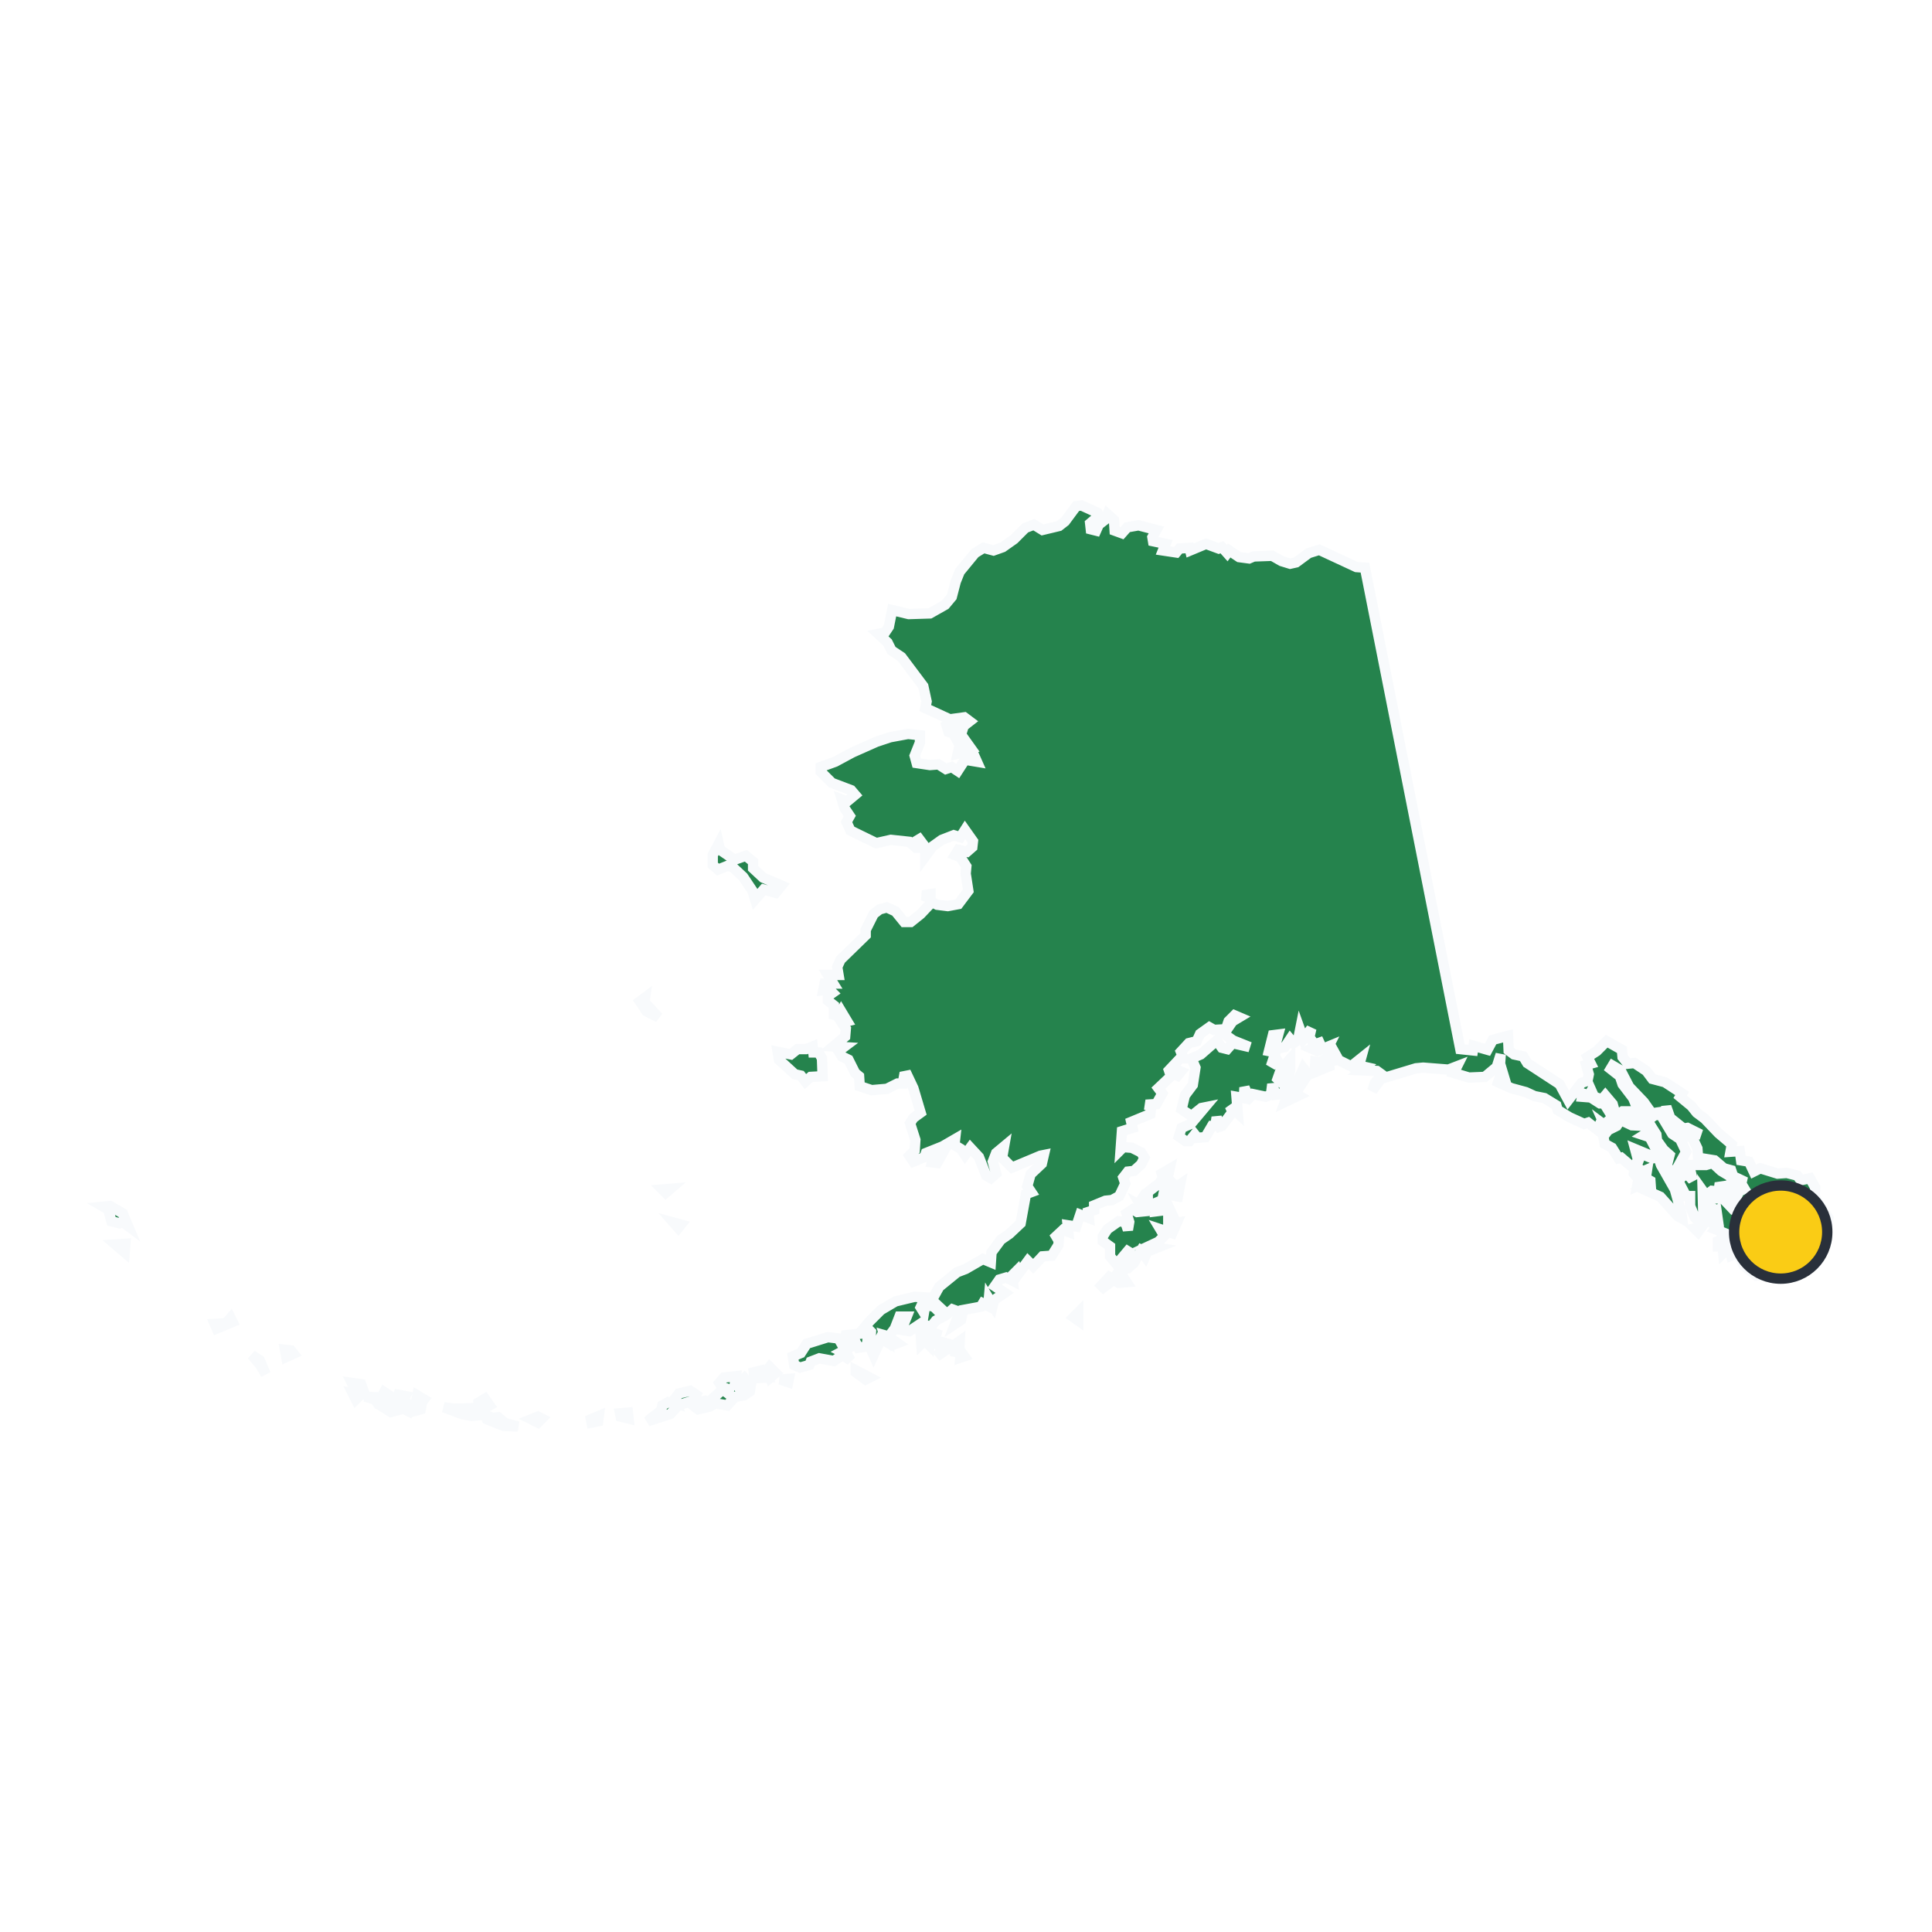
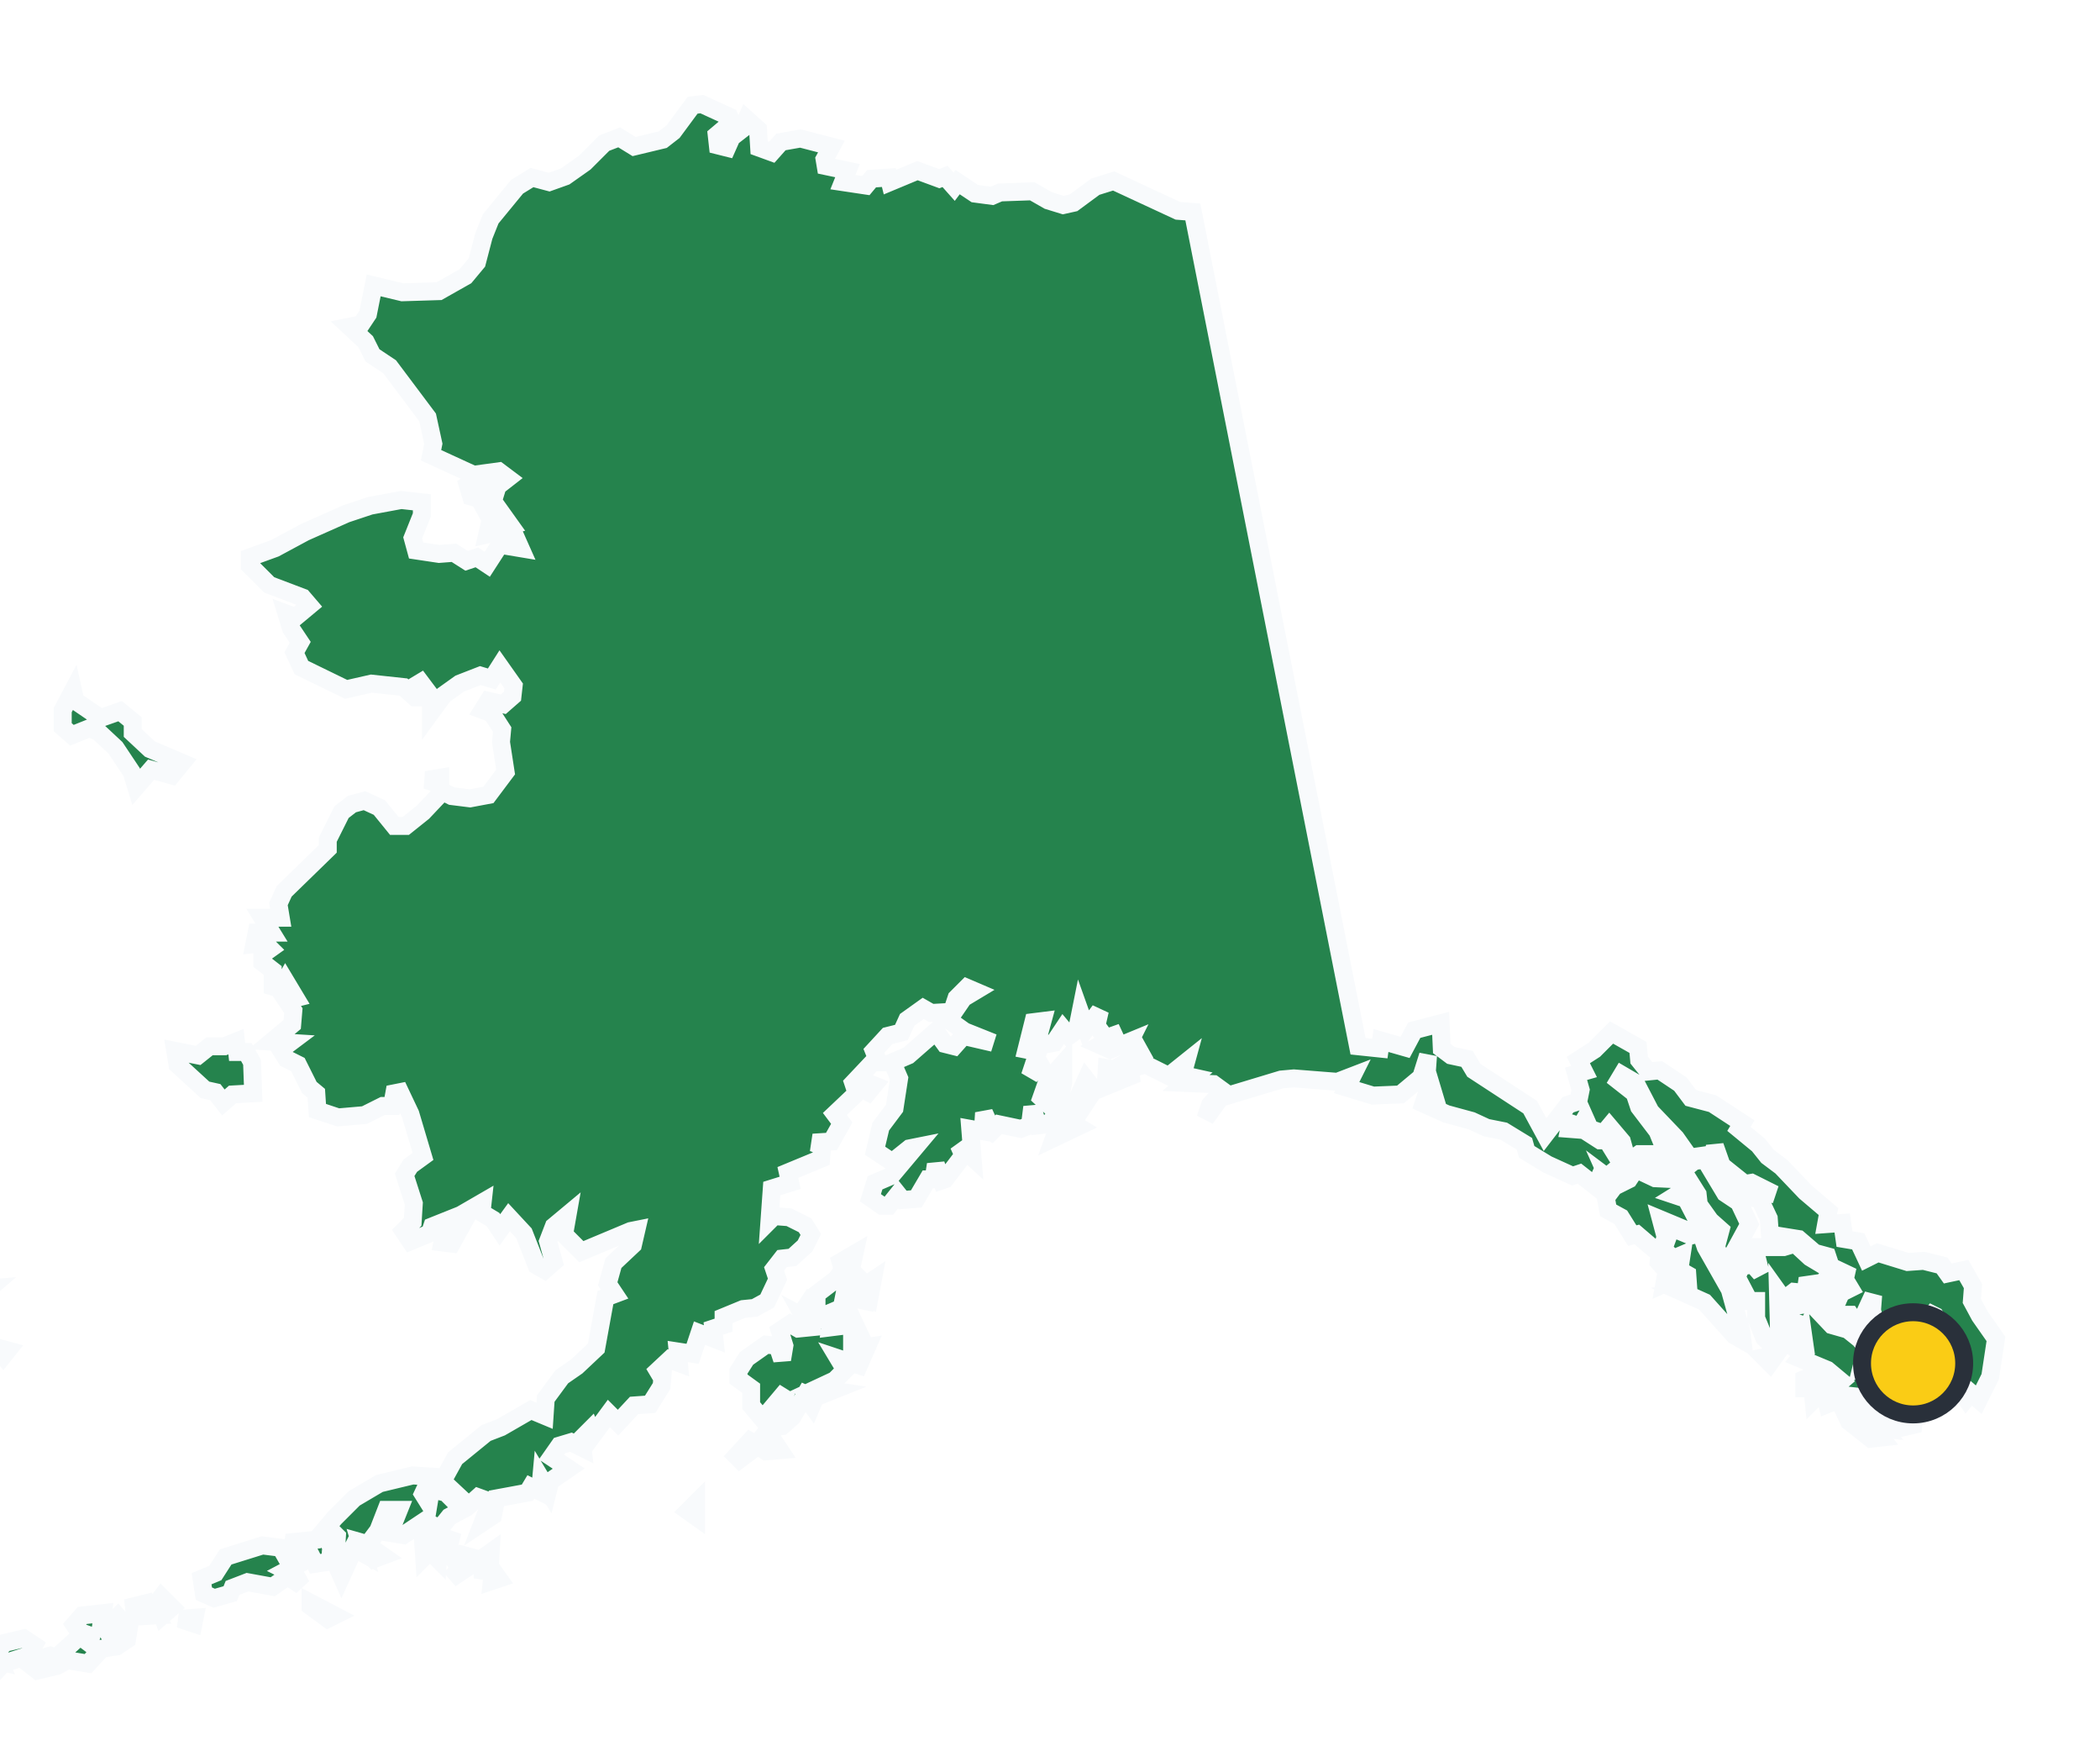
- <svg xmlns="http://www.w3.org/2000/svg" viewBox="-73.230 388.670 291.760 291.760">
+ <svg xmlns="http://www.w3.org/2000/svg" viewBox="28.931 455.930 183.039 152.539">
  <path fill="#25834d" stroke="#f8fafc" stroke-width="1.563" d="M104.2,551.6L104.6,550.3L105.1,550.5ZM99.1,569.9L99.5,569.3L100.1,569.7L100.1,568.7L101.8,567.4L102.4,566.6L102.2,565.9L103.4,565.2L102.9,567.5L103.5,567L104.4,567.9L105,567.5L104.7,569.1L103.7,568.6L103.9,569.2L102.5,568.9L102.3,569.9L100.9,570.5ZM95.1,582L96.3,581.4L96.9,582.3L95.7,582.4ZM93.3,575.4L94,574.3L95.7,573.1L96.7,573.2L97.1,574.4L97.3,573.2L96.9,571.9L97.8,571.3L98.5,571.7L99.5,571.6L99,570.7L100.5,571.5L99.7,570.7L101.4,570.9L101.3,571.6L102.1,571.5L103.1,570.6L103.9,572.3L103.2,572.1L103.2,573.5L104.5,573.3L103.8,574.9L102,574.3L102.6,575.3L101.7,576.2L100.2,576.9L101.5,577.1L100,577.7L99.7,578.4L99.2,577.7L99.5,576.8L98,579.4L97.1,580.2L96,580.4L97.3,578.8L96.8,578.7L97.5,577.1L95.4,579.6L94.4,578.4L94.4,576.9L93.3,576.1ZM93.1,582.8L94.3,581.5L95,581.9L93.4,583.1ZM88.9,587.6L89.6,586.9L89.6,588.1ZM71.8,593.7L71.9,592.8L72.4,593.5ZM71,591.7L71.7,591.2L71.6,592.9L71,592.8ZM68.2,593.5L69,592.6L68.6,592L69.2,591.4L70.3,591.7L70,592.3ZM65.8,590.1L66.5,589.5L68.2,590.1L68,590.9L67.2,590.1L67.1,591.8L66.4,591.1L65.9,591.6ZM67.5,564.2L67.7,563.3L69.3,562.5L68.3,564.3ZM60.9,591.2L61.3,590.8L62.3,591.5L61.5,591.8ZM58.3,592.4L59.2,592.2L58.7,593.3ZM66.1,523.9L67.3,523.7L67.3,524.3ZM56,595.9L56,595.6L58.1,596.7L57.5,597ZM44.6,597L45.9,596.9L45.8,597.4ZM42.7,595.5L43,595.1L43.9,596L43.1,596.7ZM40.6,595.9L41.8,595.6L42.5,596.7L40.7,596.8ZM44.2,547.5L46.2,547.9L47.2,547.1L48.5,547.1L49.5,546.7L49.6,547.6L50.4,547.6L50.9,548.5L51,551.2L49.2,551.3L48.4,552L47.7,551.1L46.8,550.9L44.4,548.7ZM31.3,600.8L33.3,600.2L33.8,600.4L35.9,598.5L36.7,599.1L36.9,598.5L35.8,598.1L35.4,597.5L36.1,596.7L37.9,596.5L37.8,597.2L38.5,597.5L39.2,596.8L39.8,597.5L38,598.9L40.1,598.2L40,598.8L39.1,599.4L37.8,599.6L36.6,600.9L34.8,600.6L33.9,601.1L32.2,601.5ZM50.7,504.5L52.9,503.7L55.5,502.3L59.1,500.7L61.2,500L63.9,499.5L65.7,499.7L65.7,500.8L64.9,502.8L65.2,503.9L67.2,504.2L68.5,504.1L69.6,504.8L70.5,504.5L71.4,505.1L72.5,503.4L74.3,503.7L73.9,502.8L72.7,502.2L71.4,502.5L71.7,501.2L70.7,499.4L70,499.2L69.7,498.2L70.7,497.6L71.5,499L71.2,500.1L72.6,501.9L73.4,501.7L71.9,499.6L72.3,498.3L73.2,497.6L72.4,497L70.2,497.3L66.5,495.6L66.7,494.6L66.2,492.3L62.9,487.9L61.4,486.9L60.8,485.7L59.4,484.4L60.4,484.2L61,483.3L61.5,480.8L64,481.4L67.2,481.3L69.5,480L70.5,478.8L71.1,476.5L71.7,475L74,472.2L75.3,471.4L76.8,471.8L78.2,471.3L79.9,470.1L81.6,468.4L82.9,467.9L84.2,468.7L86.7,468.1L87.6,467.4L89.3,465.1L90.1,465L92.5,466.1L92.7,466.6L91.4,467.7L91.5,468.6L92.3,468.8L92.7,467.9L93.6,467.2L94,466.3L95,467.2L95.1,468.8L96.2,469.2L97,468.3L98.7,468L101.4,468.7L100.8,469.8L100.9,470.4L102.8,470.8L102.4,471.8L104.4,472.1L104.9,471.5L106.4,471.4L106.5,471.8L108.9,470.8L110.8,471.5L111.3,471.3L112.1,472.2L112.4,471.8L113.9,472.8L115.4,473L116.1,472.7L118.9,472.6L120.3,473.4L121.6,473.8L122.5,473.6L124.4,472.2L126,471.7L131.6,474.3L132.9,474.4L147.3,547.1L149.2,547.3L149.3,546.6L151.4,547.2L152.2,545.7L154.5,545.1L154.6,547.3L155.4,547.9L156.8,548.2L157.4,549.2L162.3,552.4L163.6,554.8L165.6,552.2L166.5,551.9L166.7,550.9L166.3,549.5L167,549.3L166.5,548.3L167.9,547.4L169.4,545.9L171.7,547.2L171.8,548.3L172.6,549.3L173.6,549.2L175.4,550.4L176.3,551.6L178.2,552.1L180.8,553.8L180.5,554.3L182.2,555.7L183,556.7L184.2,557.6L186.3,559.8L188.3,561.5L188.1,562.6L189.5,562.5L189.7,563.9L190.9,564.1L191.6,565.6L192.6,565.1L195.2,565.9L196.6,565.8L198.2,566.2L198.7,566.9L200.1,566.6L200.9,568L200.8,569.3L201.5,570.6L202.9,572.6L202.4,575.9L201.4,577.9L200.7,577.3L200.3,577.8L198.4,575L199.1,573.9L198.5,572.1L197.6,570.6L196.8,570.2L198.1,571.9L198.4,574.2L198.1,575.1L196.9,575.2L195.4,574.7L194.4,573.7L194.6,572.7L194.1,570.7L194.1,572.6L193.6,573.1L193.9,574L192.8,573.7L192.3,572.9L192.5,571.7L192.1,570.1L192.2,568.8L191.6,570.1L192,570.8L191.1,571.8L190.2,570.5L189.2,570.5L188.9,569.7L189.4,568.6L190.2,568.2L189.6,567.2L190.4,567.2L188.5,566.3L188.2,565.4L187.1,565.1L185.7,563.9L183.2,563.5L183.1,562.1L182.3,560.4L181.5,560.3L181.4,559.6L183.6,560L181.6,559L181,559.1L179,557.5L178.4,555.8L178.3,556.5L176.2,556.8L175,555.1L172.8,552.8L171.5,550.3L170.3,549.6L170,550.1L171.4,551.2L171.8,552.4L173.4,554.5L174.7,557.7L173.3,557.4L172.7,556.5L171.8,556.5L170.8,557.2L170.3,555.4L169.2,554.1L168.7,554.7L167.5,554.3L167.1,553.4L166.7,554.1L165.8,553.8L165.7,554.3L167,554.4L168.4,555.3L169,555.3L170.3,557.4L169.1,558.4L168.4,558.4L168,559.3L166.6,558.2L166,558.4L163.8,557.4L162,556.3L161.8,555.6L160,554.5L158.5,554.2L157.2,553.6L155,553L153,552.1L153.3,551.2L153.9,551.3L153.3,549.3L153.4,547.9L152.8,549.8L151,551.3L148.6,551.4L146.3,550.7L146.8,549.7L145.5,550.2L141.7,549.9L140.6,550L135.3,551.6L134,553.4L134.4,552.2L135.2,551.3L135.8,551.2L134.7,550.4L132.3,550.3L132.9,549.8L132,549.6L132.3,548.5L130.8,549.7L128.8,548.7L128,548.9L128.8,547.8L127.4,548.9L127.5,549.7L125.3,550.6L125.4,549L126,549.1L128.4,547.8L127.9,546.9L126.9,547.7L127.4,546.7L125.7,547.4L124.8,547L126.7,545.9L125.3,546.4L124.5,545.3L124.8,544L123.6,545.6L123.1,544.2L122.8,545.7L122.1,546.2L121.6,545.6L120.8,546.8L119.2,547.1L119.8,544.9L119,545L118.4,547.4L119.4,547.6L118.7,549.7L119.6,548.7L120.3,549.9L119.7,551.6L121.1,552.9L120.3,553.9L119.4,554L118.9,552.4L118.7,554L117.9,554.3L116,553.9L114.9,555L115.2,554L114.7,552.9L114.6,554.5L113.5,554.3L113.7,556.8L112.5,555.7L112.9,556.6L111.3,558.7L111,558.8L110.5,557.4L110.3,558.7L109.8,558.7L108.8,560.4L107.6,560.5L107.2,560L106.4,561L105.8,561L104.8,560.3L105.2,559L106.6,558.4L108.7,555.9L108.2,556L106.7,557.2L105.2,556.2L105.7,554.1L106.9,552.5L107.3,549.9L106.7,548.5L108.1,547.9L110.5,545.8L111.3,546.9L112.1,547.1L112.9,546.2L115.5,546.8L113,545.8L111.6,544.8L112.9,542.9L113.9,542.3L113.2,542L112.3,542.9L111.9,544.1L110.1,544.2L109.4,543.8L108,544.8L107.5,545.9L106.3,546.2L105.1,547.5L105.5,548.5L105,548.5L103.3,550.3L103.6,551.2L101.7,553L102.3,553.8L101.4,555.4L99.8,555.5L100.6,555.8L100.5,556.9L97.6,558.1L97.8,559L96.2,559.5L96,562.3L96.4,561.9L97.7,562L99.1,562.7L99.6,563.5L99.1,564.5L98,565.5L97.1,565.6L96.4,566.5L96.7,567.4L95.8,569.3L94.7,569.9L93.7,570L92,570.7L92,571.4L91.1,571.7L91.2,572.6L89.9,572.1L89.3,573.9L88,573.7L88.1,574.7L87.3,574.4L85.8,575.8L86.7,575.5L86.6,576.7L85.6,578.3L84.2,578.4L82.8,579.9L82,579.1L80.6,581L80.4,580.5L79.6,581.3L79.7,582.1L78.7,581.6L77.7,581.9L77,582.9L78.5,583.9L76.9,585L76.7,585.8L76.1,584.8L76,585.9L75.2,585.5L74.9,586L72.2,586.5L71.9,588L71,588.6L71.7,586.8L70.6,586.4L69.6,587.3L68.1,588.1L67.3,589.1L65.9,588.5L64.1,589.7L62.9,589.5L63.7,587.5L62.6,587.5L61.9,589.3L61,590.5L60.3,590.3L60.6,591.3L59.7,590.8L59.2,591.8L58.2,591.4L58.3,589.8L57.8,589.3L57.3,589.9L57.8,590.7L57.7,592L56.4,592.2L55.6,590.6L54.8,591L55.6,591.9L53.9,592.8L54.7,593.2L55.2,594.1L54,593.3L52.7,594.2L50.5,593.8L49.2,594.3L49,594.8L47.6,595.2L46.7,594.8L46.5,593.5L47.7,593L48.6,591.6L51.8,590.6L53.4,590.8L54.2,592.2L54.5,590.3L56.5,590.1L58.1,588.2L59.8,586.5L62,585.2L64.9,584.5L66.5,584.6L65.8,586.1L66.3,586.9L66.5,585.7L67.8,586L68.7,586.9L69,586.4L67.5,585L68.6,583L71.3,580.8L72.6,580.3L75.2,578.8L76.4,579.3L76.5,577.8L77.9,575.9L79.2,575L80.9,573.4L81.7,569L82.5,568.7L81.9,567.8L82.4,566L84.1,564.4L84.4,563.1L83.9,563.2L79.6,565L78.1,563.5L78.4,561.8L77.2,562.8L76.7,564.1L77.2,565.9L76.4,566.6L75.7,566.2L74.6,563.4L73.3,562L72.5,563.1L71.9,562.2L70.9,561.6L71,560.7L69.1,561.8L66.6,562.8L66.4,563.4L64.7,564.1L64.1,563.2L64.9,562.4L65,560.8L64.2,558.3L64.7,557.5L65.8,556.7L64.7,553L63.8,551.1L63.3,551.2L63.1,552.3L62.3,552.3L60.7,553.1L58.4,553.3L56.6,552.7L56.5,551.2L55.9,550.7L54.9,548.7L53.9,548.2L53.4,547.4L54.2,546.8L52.6,546.7L54.4,545.2L54.5,544L53.9,543.1L54.7,542.9L53.8,541.4L53.4,542.1L52.7,541.9L52.7,540.5L51.8,539.8L51.8,539.1L52.5,538.6L52,538.1L51.1,538.2L51.3,537.2L52.6,537.2L51.8,535.9L53.4,535.9L53.2,534.7L53.7,533.6L57.5,529.9L57.5,529.1L58.7,526.7L59.6,526L60.7,525.7L62,526.3L63.3,527.9L64.3,527.9L65.8,526.7L67.5,524.9L68.3,525.3L69.9,525.5L71.5,525.2L73,523.2L72.6,520.6L72.7,519.5L71.8,518.1L71,517.8L71.5,517L72.8,517.3L73.6,516.6L73.7,515.7L72.5,514L71.8,515.1L70.8,514.8L69,515.5L67.6,516.5L66.5,518L66.5,516.6L65.6,515.4L65.1,515.7L65.9,516.7L65.1,516.7L64.1,515.8L61.3,515.5L59.1,516L55.2,514.1L54.6,512.8L55.1,511.9L54.3,510.7L53.9,509.4L54.7,509.7L55.9,508.7L55.3,508L52.4,506.9L50.7,505.2ZM24.9,603L26.6,601.7L26.8,600.9L27.7,600.4L28.9,600.7L28.6,600L29.3,599.1L31,598.7L31.9,599.3L31.4,600.2L29.2,600.9L28,602.2L24.6,603.3ZM28.5,573.3L29.6,573.6L29.2,574.1ZM20.4,602.1L21.6,602L21.7,602.9L20.5,602.6ZM26.8,568.3L28,568.2L27.3,568.8ZM16,603L17.2,602.5L17.1,603.3L16.1,603.5ZM34.4,517.8L35.3,516.1L35.5,517L37.7,518.5L39.4,517.9L40.5,518.8L40.5,519.8L42,521.2L44.8,522.4L43.9,523.5L42.1,523L40.8,524.5L40.4,523.2L39,521.1L37.5,519.7L36.7,519.4L35.2,520L34.4,519.3ZM7,603L8,602.6L8.6,602.9L8,603.5ZM23.4,539.9L24.2,539.3L24.1,540L26.2,542.3L24.4,541.4ZM0,602.3L1.1,602.8L2,602.7L3.1,603.6L5,604.1L2.8,604L0.3,603ZM-6.2,601.2L-4.6,601.4L-1,601.3L-1,600.5L0,599.9L0.7,600.9L-0.6,601.6L-0.2,602.3L-2,602.5L-3.5,602.2ZM-10.2,599.4L-9.2,600L-9.8,600.8L-10.4,600.4ZM-11,601.2L-9.6,601L-9.7,601.5L-10.8,601.8ZM-15,601.4L-13.6,600.4L-13.1,599.3L-12,599.5L-12.5,600.5L-11.1,600.8L-11.5,601.8L-12.3,601.4L-14.2,601.9ZM-18.1,599.6L-15.6,599.7L-15.2,598.9L-14.6,599.3L-15.4,600.5L-16.2,600.6L-16.6,600ZM-20.1,597.5L-18.7,597.7L-18.3,598.8L-19.5,600L-20,599L-19.3,599.1ZM-30.2,592.5L-29.3,592.6L-28.9,593.1L-30,593.6ZM-35.2,593.3L-34,594.1L-33.1,596.2L-34,594.7ZM-40.8,588.6L-39.1,588.5L-38.4,587.7L-38.1,588.3L-40.5,589.3ZM-55.8,576.6L-54.3,576.5L-54.4,577.8ZM-57.6,570.9L-56.6,570.8L-54.7,571.9L-53.9,573.8L-54.7,573.2L-55.2,573.4L-56.4,573.1L-56.9,571.3ZM197.4,577.4L198.2,576.7L198.7,577.2L198.2,577.9ZM196.5,577L196.6,576.1L196.2,575L197.1,575.3L197.6,576.8ZM194.7,574.9L194.8,574.4L195.8,575L195.8,576.5ZM187.6,570L187.8,569.6L188.6,570.7ZM187.1,569.1L187.4,568.2L188.9,568.2L189,569.2L188.2,569.7ZM186.2,576.9L186.2,576.1L187.6,575.5L188.2,576L188,576.9L187,577.9L186.9,576.9ZM184.9,573.1L185.5,571.2L184.9,571L185,569.8L186.8,569.5L188.6,571.4L190,571.8L191,572.6L192.7,574.5L191.4,574.2L191.2,575L192,574.6L193.4,575.3L193.6,576.5L194.4,575.9L194.7,576.4L194.5,578.1L195,577.6L195.8,579.3L195.7,580.1L194.4,580.4L193.4,580.2L193.9,579.4L192.5,579L192.1,577.4L191.5,577.9L191.8,578.9L191,578.8L190.5,577.6L189.6,577.5L191.5,579.9L192.1,579.3L193,580.4L192.2,580.3L192.9,581.2L192,581.3L190.1,579.8L189.2,577.9L188.2,578.3L188,577.5L189.4,576.3L188.2,575.3L185.8,574.3L186.3,573.7L186.1,572.3L185.5,573.5ZM182.7,574.2L183.7,574L183.2,574.7ZM180.3,567.2L180.7,566.3L181.7,566.1L182.4,566.9L182.1,565.7L181.4,565.3L181.9,564.6L184.4,564.6L185.4,564.3L186.7,565.5L188.7,566.7L187.8,567.7L186.4,567.9L186.3,568.6L185.3,568.5L184.4,569.2L183.9,568.5L184,572.3L183.4,573.2L182.7,572.5L182,570.8L182,569.3L181.4,569.3ZM174.6,555.9L175.8,556.7L176.1,557.5L176.6,557.1L178.2,556.9L178.4,557.5L180.2,559.2L180.8,560.6L179.6,559.3L178.7,558.9L179.3,559.9L180.5,560.7L181.4,562.6L179.6,565.9L179.1,566L178.5,564.6L178.9,563.1L178,562.3L177,560.9L176.9,560L175.2,557.3ZM173.9,564.8L174.6,562.9L176.3,563.6L177.2,563.4L177.6,564.6L179.7,568.3L180.7,571.9L180.8,572.7L180.1,572.3L177.5,569.4L175.5,568.5L176.1,568.4L176,567L175.3,566.6L175.5,565.3L174.8,565.6ZM173.5,565.9L173.6,565L174.8,565.7L174.9,567.4L174,567.8L174.2,566.7ZM169.1,561.4L168.9,560.3L169.5,559.5L169.1,558.6L169.9,559.2L170.9,558.7L171.5,557.8L173.2,558.6L175.3,558.7L175.8,559.6L175,560.1L175.9,560.4L177.1,562.7L176.1,563.2L173.7,562.2L174.1,563.7L173.8,564.8L173,564.7L171.6,563.5L171.2,563.6L170.2,562ZM120.8,555.1L121.2,554L122.6,552.2L123.6,550L124.3,550.9L122.4,553.8L122.9,554.1ZM120.4,551.4L120.8,549.5L121.6,548.6L121.6,550.3L121.2,552.1Z" />
-   <circle cx="195.68" cy="574.73" r="7.034" fill="#facc15" stroke="#29303a" stroke-width="1.563" />
+   <circle cx="195.68" cy="574.73" r="4.452" fill="#facc15" stroke="#29303a" stroke-width="1.563" />
</svg>
